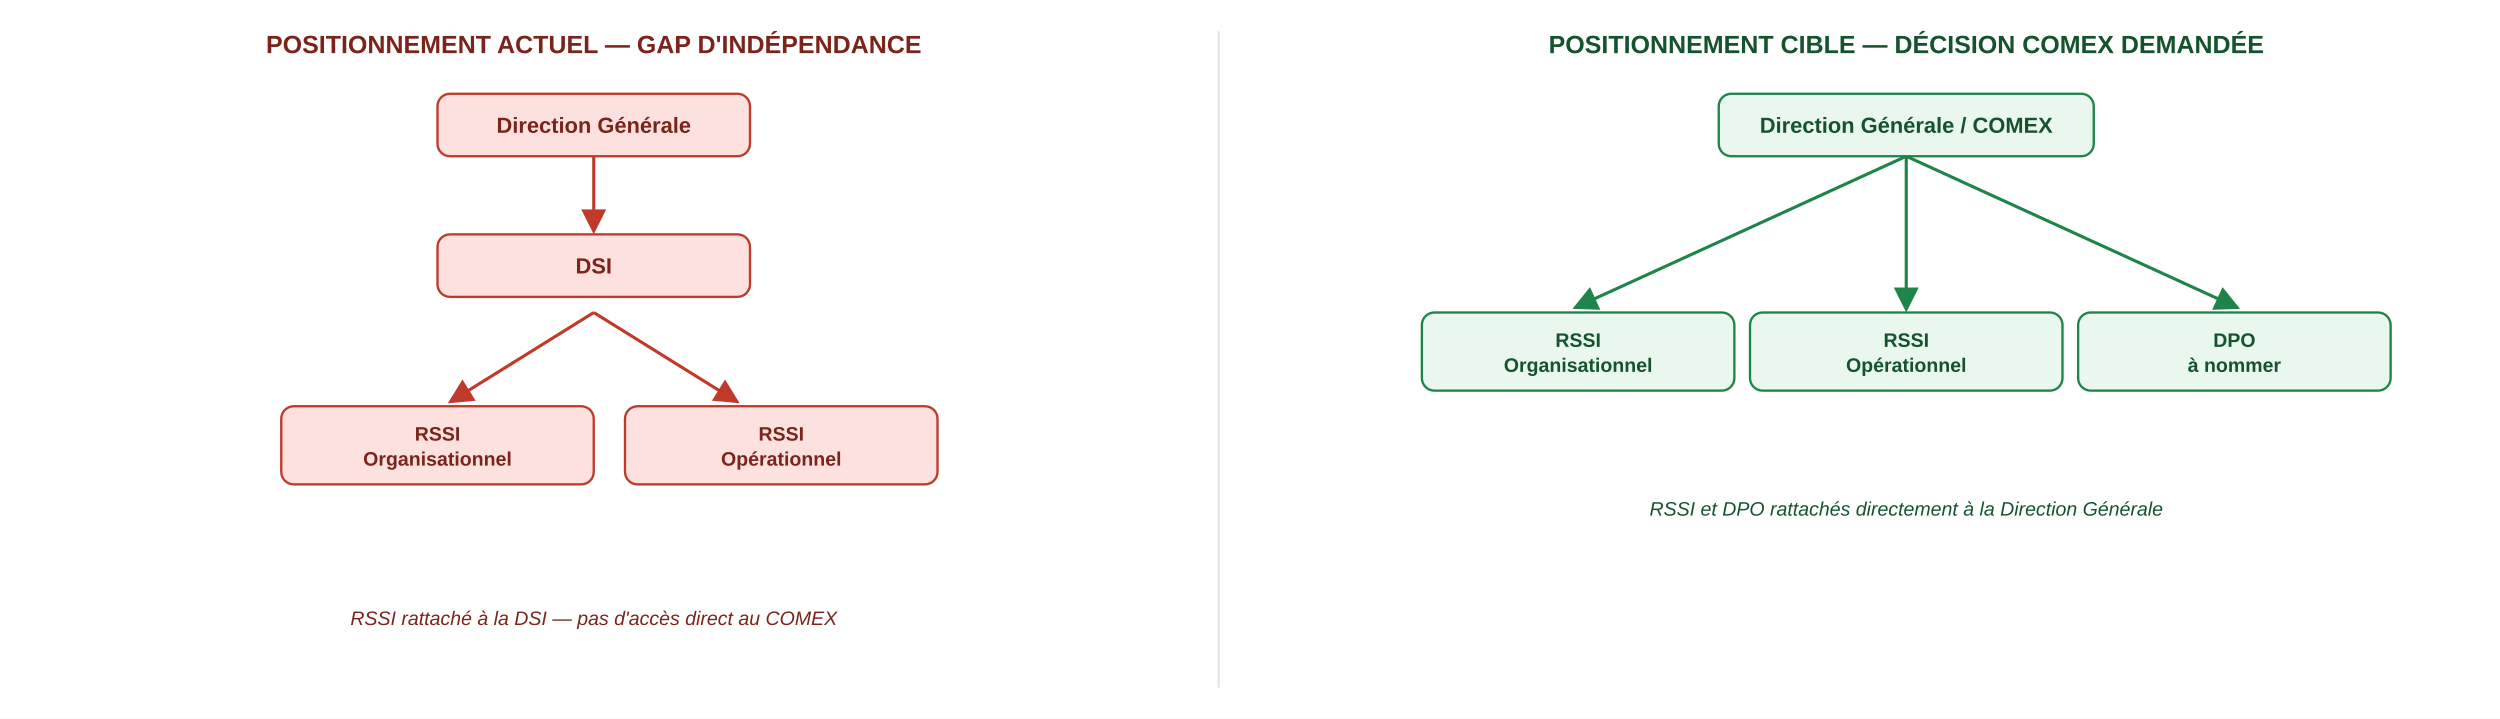
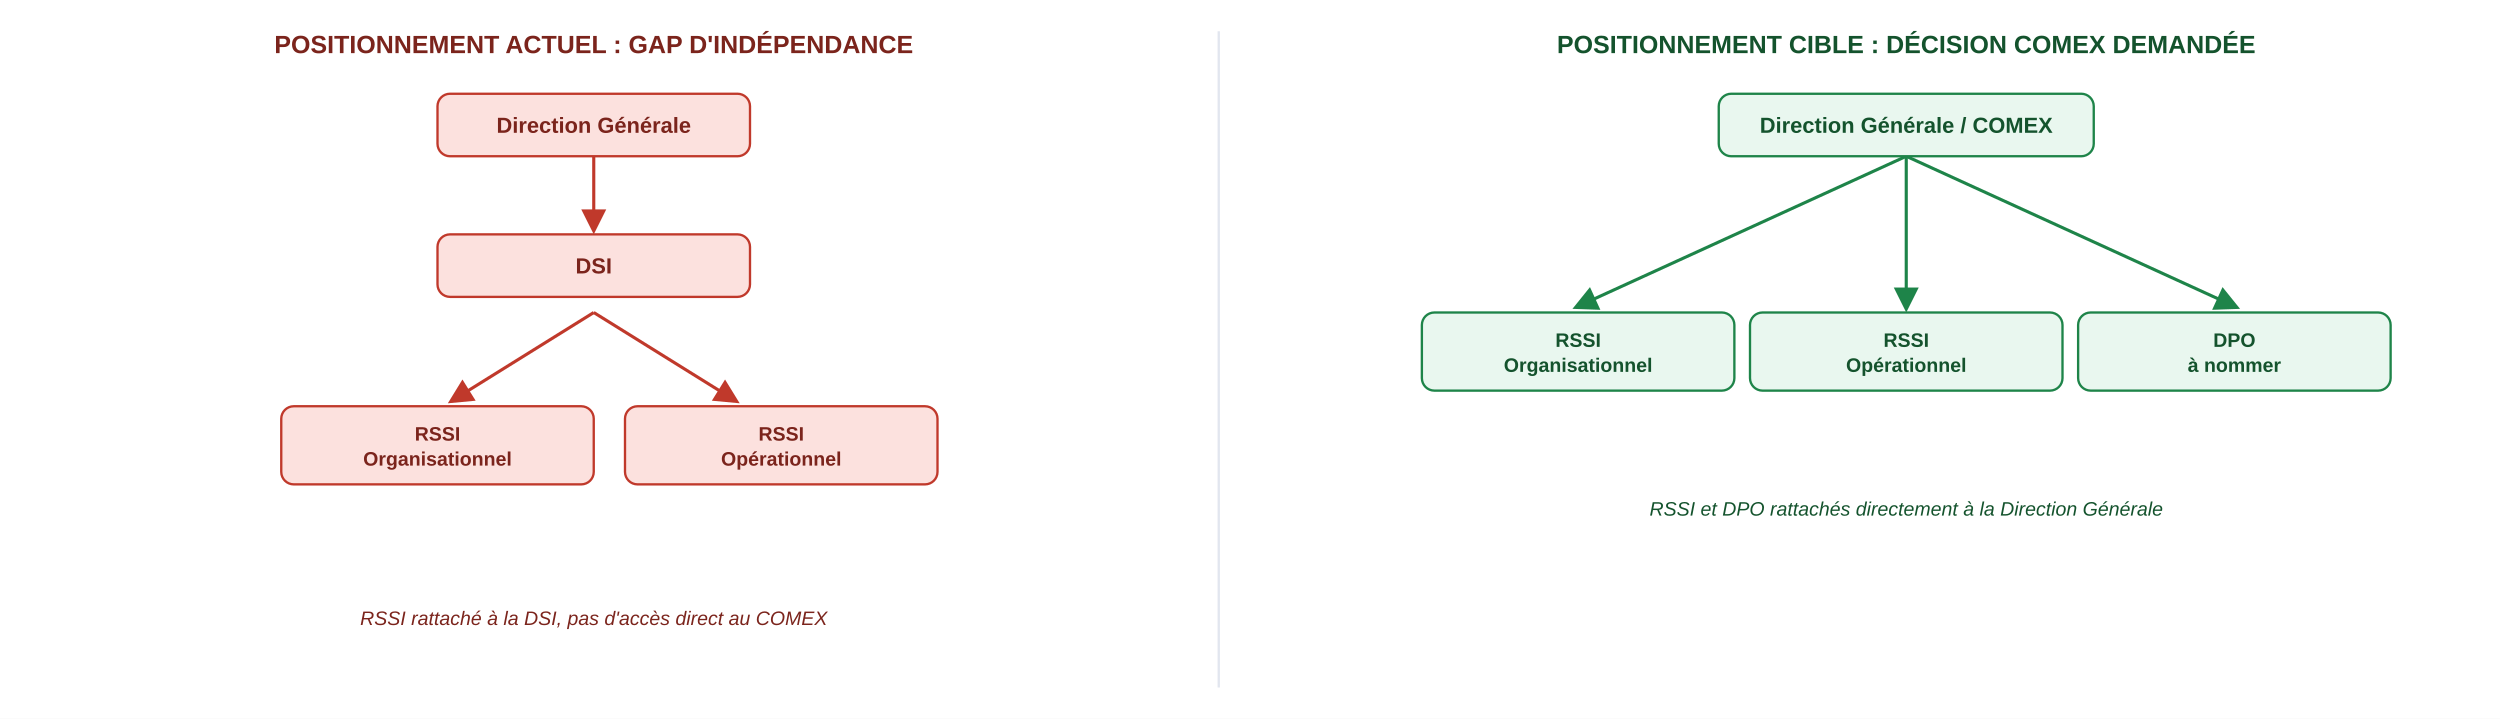
<svg xmlns="http://www.w3.org/2000/svg" viewBox="0 0 1600 460" font-family="Arial, Helvetica, sans-serif">
  <defs>
    <marker id="arrowBad" markerWidth="8" markerHeight="8" refX="6" refY="4" orient="auto">
      <path d="M0,0 L8,4 L0,8 Z" fill="#C0392B" />
    </marker>
    <marker id="arrowGood" markerWidth="8" markerHeight="8" refX="6" refY="4" orient="auto">
      <path d="M0,0 L8,4 L0,8 Z" fill="#1E8449" />
    </marker>
  </defs>
  <rect width="1600" height="460" fill="#FFFFFF" />
-   <text x="380" y="34" text-anchor="middle" font-size="16" font-weight="800" fill="#7B241C">POSITIONNEMENT ACTUEL — GAP D'INDÉPENDANCE</text>
-   <text x="1220" y="34" text-anchor="middle" font-size="16" font-weight="800" fill="#14532D">POSITIONNEMENT CIBLE — DÉCISION COMEX DEMANDÉE</text>
+   <text x="380" y="34" text-anchor="middle" font-size="16" font-weight="800" fill="#7B241C">POSITIONNEMENT ACTUEL : GAP D'INDÉPENDANCE</text>
+   <text x="1220" y="34" text-anchor="middle" font-size="16" font-weight="800" fill="#14532D">POSITIONNEMENT CIBLE : DÉCISION COMEX DEMANDÉE</text>
  <line x1="780" y1="20" x2="780" y2="440" stroke="#E2E6EF" stroke-width="1.5" />
  <g stroke="#C0392B" stroke-width="2" marker-end="url(#arrowBad)" fill="none">
    <line x1="380" y1="100" x2="380" y2="146" />
    <line x1="380" y1="200" x2="290" y2="256" />
    <line x1="380" y1="200" x2="470" y2="256" />
  </g>
  <g font-size="14" font-weight="700" text-anchor="middle">
    <rect x="280" y="60" width="200" height="40" rx="8" fill="#FCE1DE" stroke="#C0392B" stroke-width="1.5" />
    <text x="380" y="85" fill="#7B241C">Direction Générale</text>
    <rect x="280" y="150" width="200" height="40" rx="8" fill="#FCE1DE" stroke="#C0392B" stroke-width="1.5" />
    <text x="380" y="175" fill="#7B241C">DSI</text>
    <rect x="180" y="260" width="200" height="50" rx="8" fill="#FCE1DE" stroke="#C0392B" stroke-width="1.5" />
    <text x="280" y="282" fill="#7B241C" font-size="12.5">RSSI</text>
    <text x="280" y="298" fill="#7B241C" font-size="12.5">Organisationnel</text>
    <rect x="400" y="260" width="200" height="50" rx="8" fill="#FCE1DE" stroke="#C0392B" stroke-width="1.5" />
    <text x="500" y="282" fill="#7B241C" font-size="12.5">RSSI</text>
    <text x="500" y="298" fill="#7B241C" font-size="12.5">Opérationnel</text>
  </g>
  <g stroke="#1E8449" stroke-width="2" marker-end="url(#arrowGood)" fill="none">
    <line x1="1220" y1="100" x2="1010" y2="196" />
    <line x1="1220" y1="100" x2="1220" y2="196" />
    <line x1="1220" y1="100" x2="1430" y2="196" />
  </g>
  <g font-size="14" font-weight="700" text-anchor="middle">
    <rect x="1100" y="60" width="240" height="40" rx="8" fill="#E9F7EF" stroke="#1E8449" stroke-width="1.5" />
    <text x="1220" y="85" fill="#14532D">Direction Générale / COMEX</text>
    <rect x="910" y="200" width="200" height="50" rx="8" fill="#E9F7EF" stroke="#1E8449" stroke-width="1.5" />
    <text x="1010" y="222" fill="#14532D" font-size="12.5">RSSI</text>
    <text x="1010" y="238" fill="#14532D" font-size="12.5">Organisationnel</text>
    <rect x="1120" y="200" width="200" height="50" rx="8" fill="#E9F7EF" stroke="#1E8449" stroke-width="1.5" />
    <text x="1220" y="222" fill="#14532D" font-size="12.5">RSSI</text>
    <text x="1220" y="238" fill="#14532D" font-size="12.5">Opérationnel</text>
    <rect x="1330" y="200" width="200" height="50" rx="8" fill="#E9F7EF" stroke="#1E8449" stroke-width="1.5" />
    <text x="1430" y="222" fill="#14532D" font-size="12.5">DPO</text>
    <text x="1430" y="238" fill="#14532D" font-size="12.5">à nommer</text>
  </g>
-   <text x="380" y="400" text-anchor="middle" font-size="12.5" font-style="italic" fill="#7B241C">RSSI rattaché à la DSI — pas d'accès direct au COMEX</text>
+   <text x="380" y="400" text-anchor="middle" font-size="12.5" font-style="italic" fill="#7B241C">RSSI rattaché à la DSI, pas d'accès direct au COMEX</text>
  <text x="1220" y="330" text-anchor="middle" font-size="12.5" font-style="italic" fill="#14532D">RSSI et DPO rattachés directement à la Direction Générale</text>
</svg>
